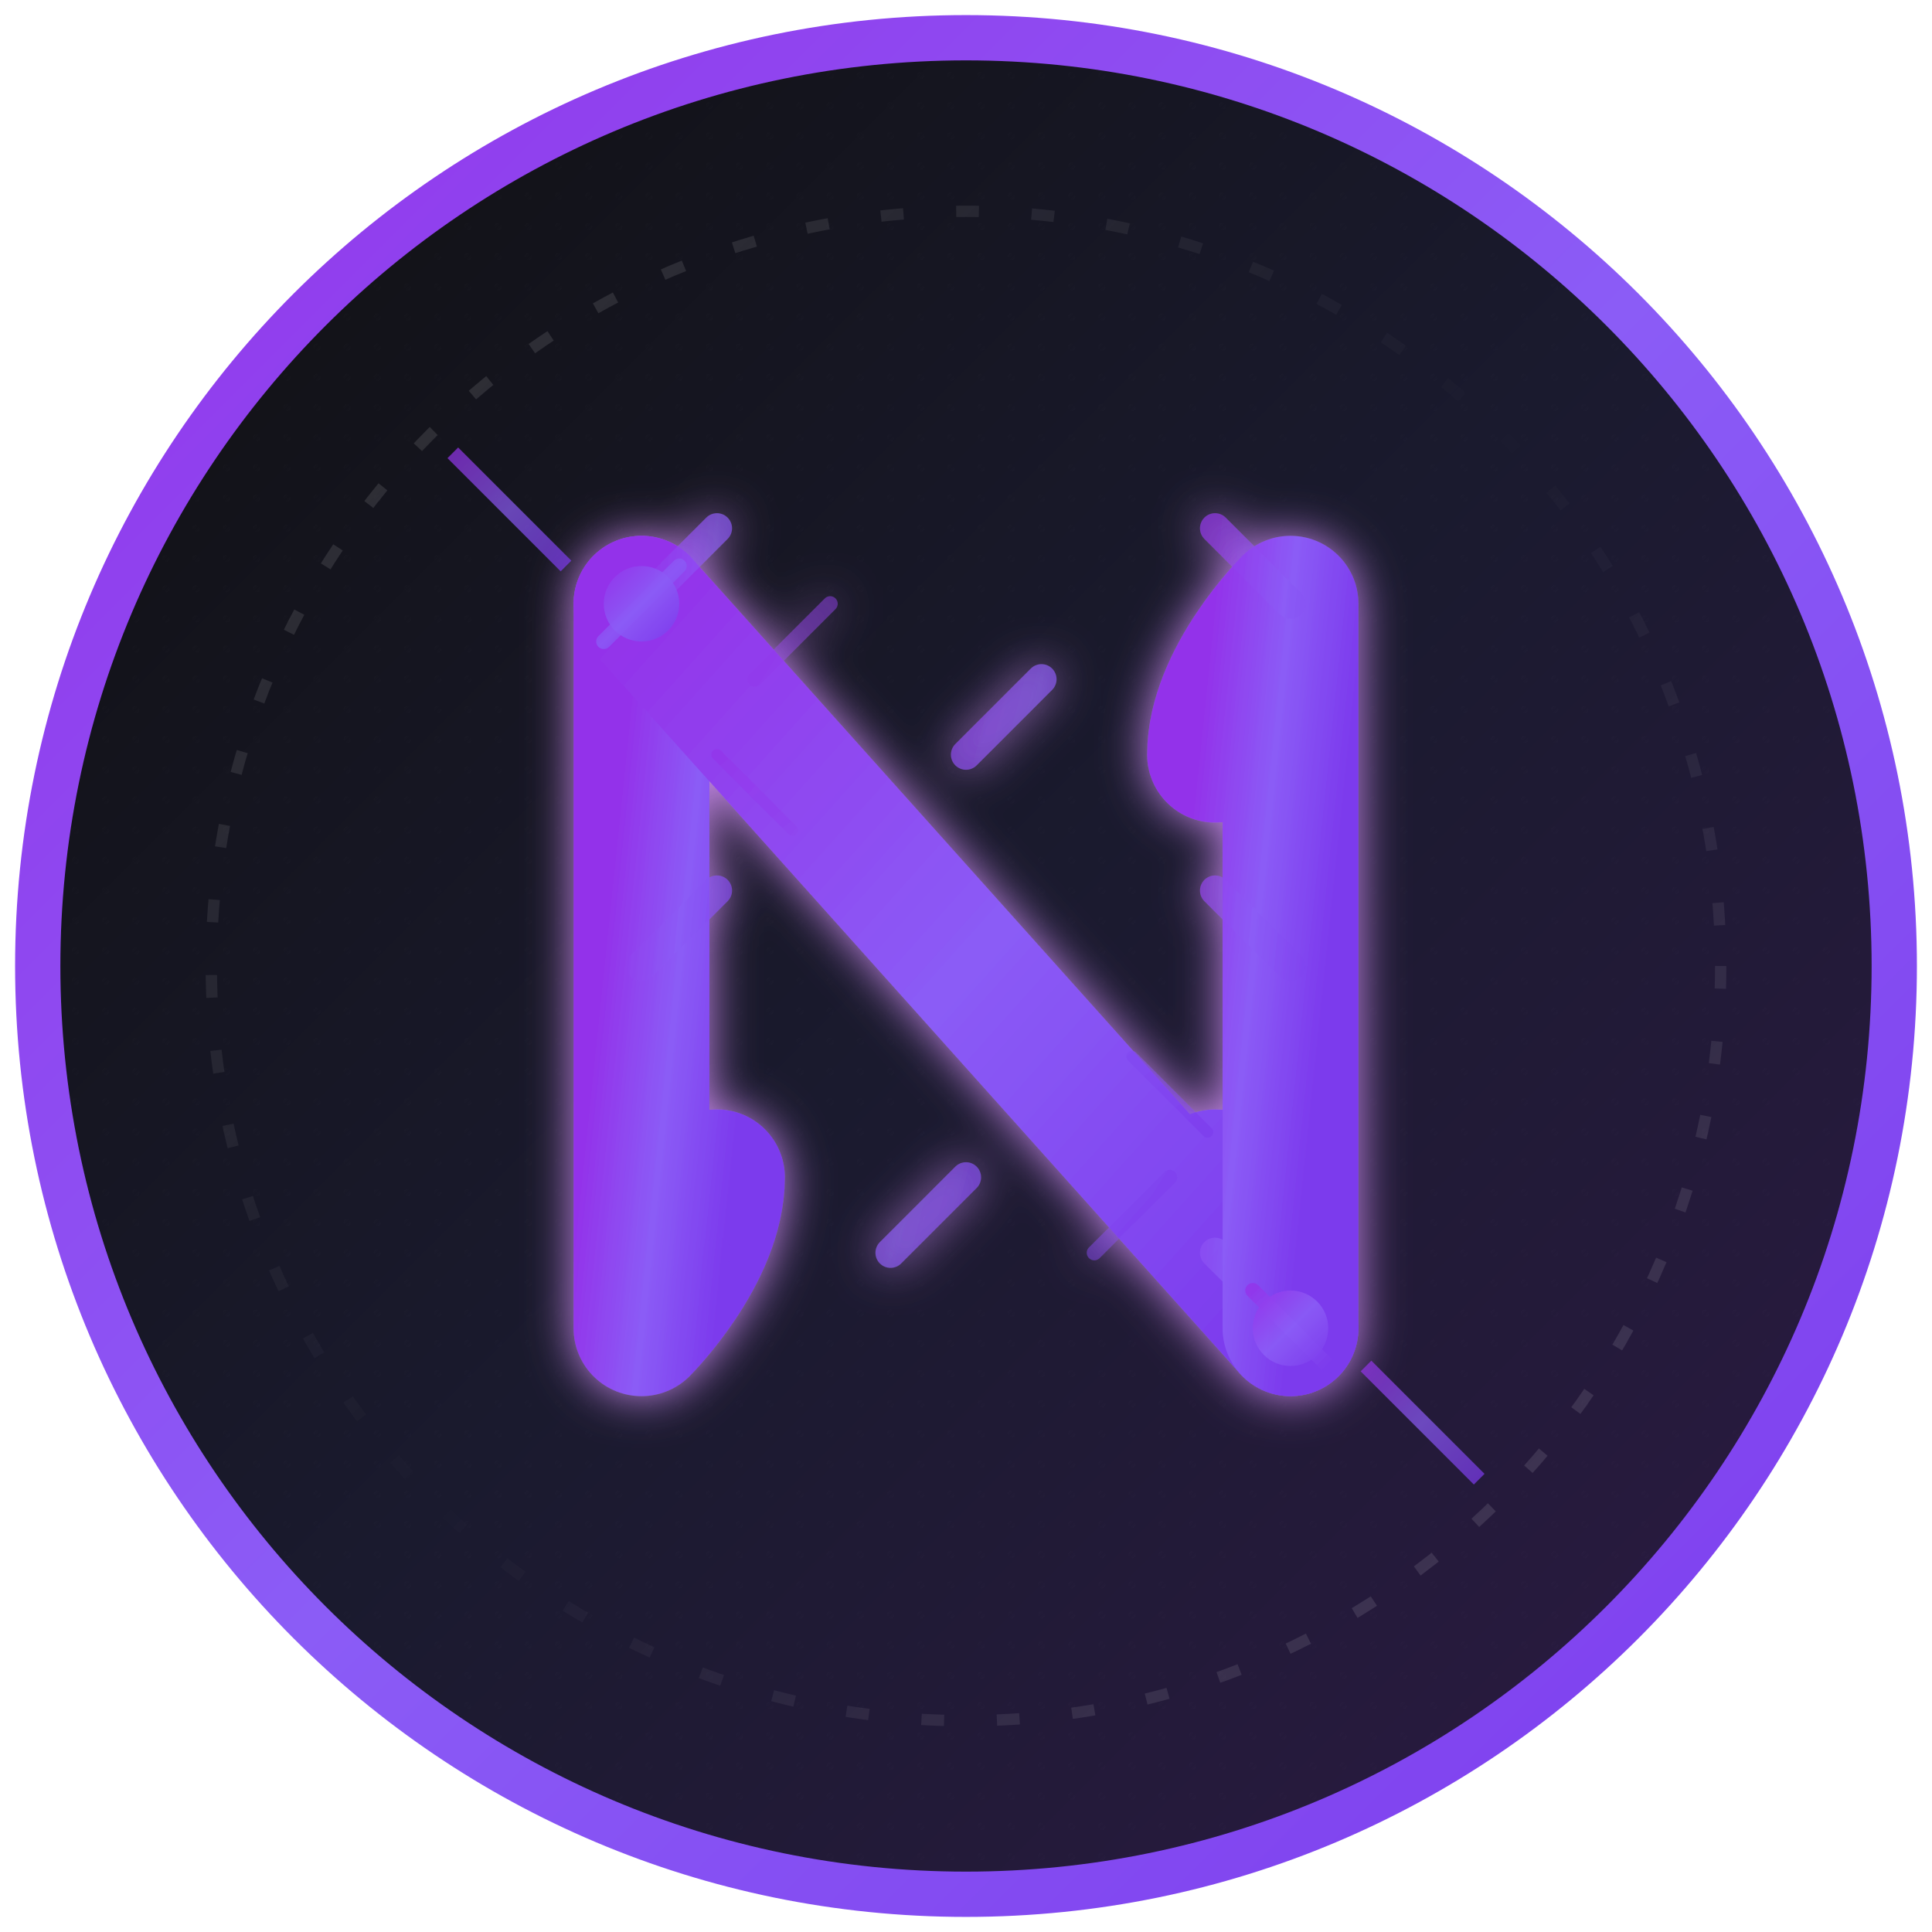
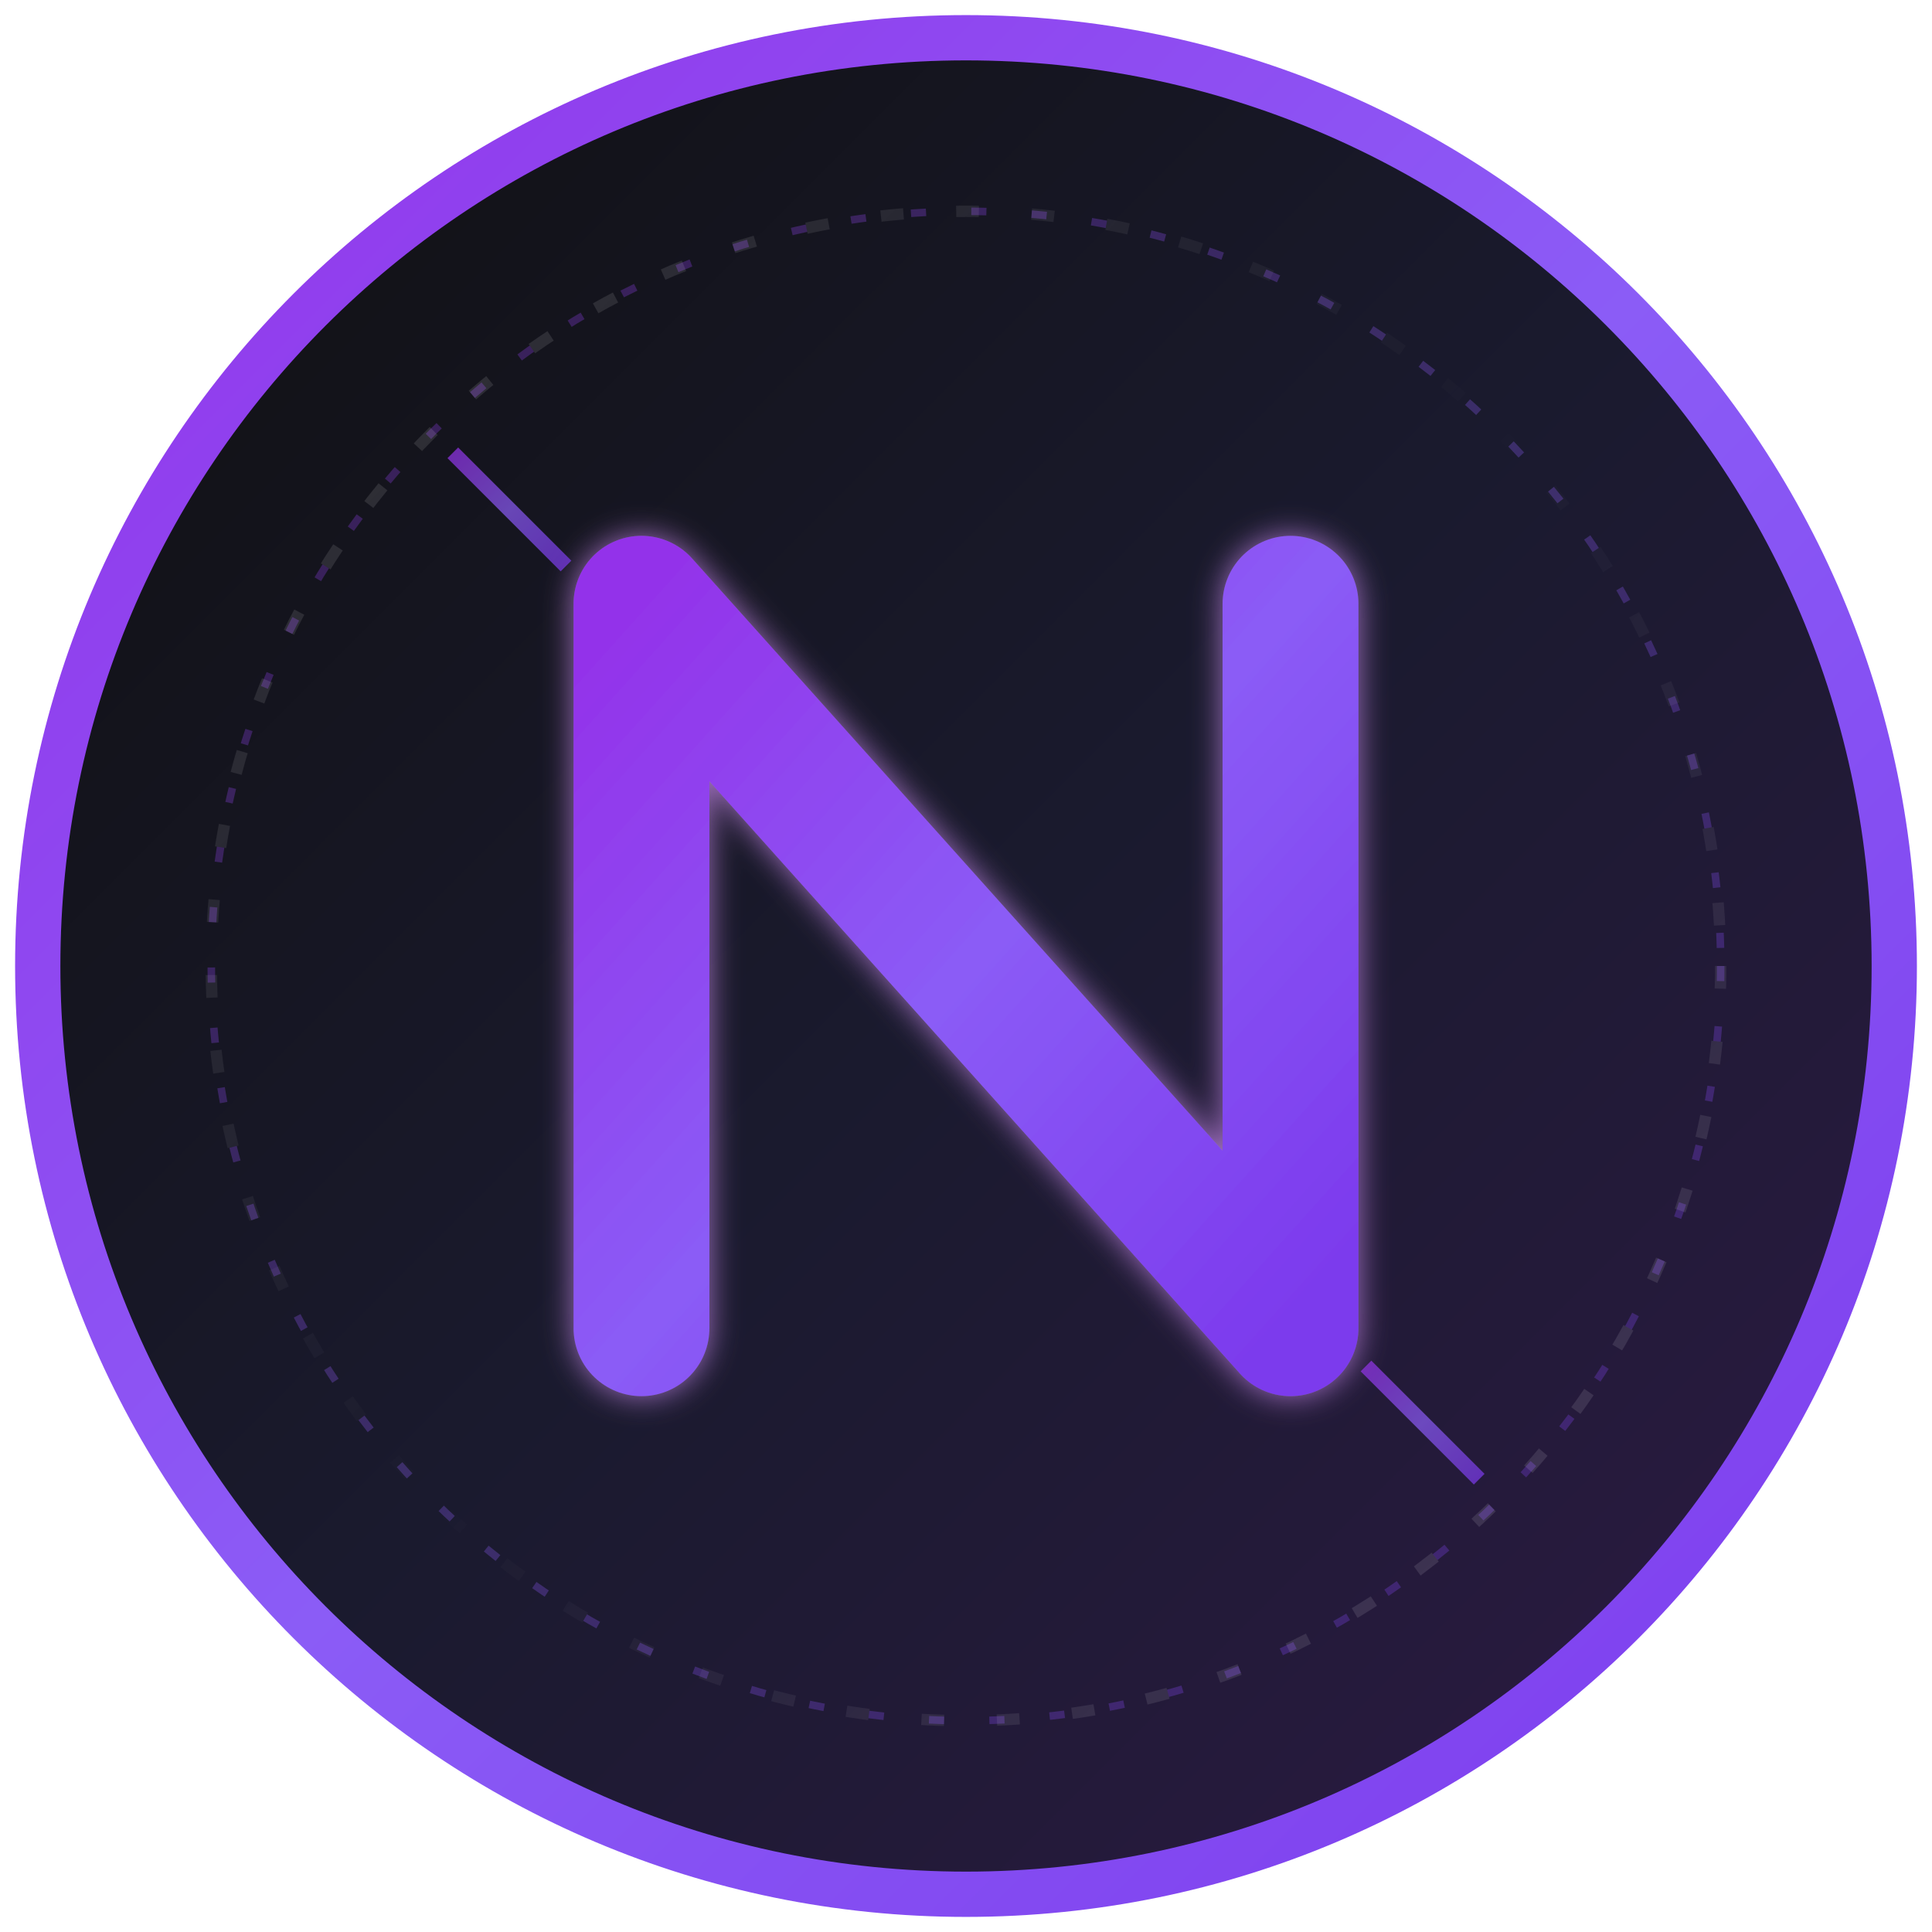
<svg xmlns="http://www.w3.org/2000/svg" width="512" height="512" viewBox="0 0 512 512" fill="none">
  <defs>
    <linearGradient id="bgGradient" x1="0%" y1="0%" x2="100%" y2="100%">
      <stop offset="0%" style="stop-color:#0f0f0f" />
      <stop offset="50%" style="stop-color:#1a1a2e" />
      <stop offset="100%" style="stop-color:#2d1a45" />
    </linearGradient>
    <linearGradient id="nGradient" x1="0%" y1="0%" x2="100%" y2="100%">
      <stop offset="0%" style="stop-color:#9333ea" />
      <stop offset="50%" style="stop-color:#8b5cf6" />
      <stop offset="100%" style="stop-color:#7c3aed" />
    </linearGradient>
    <filter id="glow" x="-50%" y="-50%" width="200%" height="200%">
-       <feGaussianBlur in="SourceGraphic" stdDeviation="6" result="blur" />
-       <feColorMatrix in="blur" type="matrix" values="0 0 0 0 0.7   0 0 0 0 0.3   0 0 0 0 1  0 0 0 0.9 0" />
+       <feGaussianBlur in="SourceGraphic" stdDeviation="4" result="blur" />
+       <feColorMatrix in="blur" type="matrix" values="0 0 0 0 0.7   0 0 0 0 0.3   0 0 0 0 1  0 0 0 0.7 0" />
      <feMerge>
        <feMergeNode />
        <feMergeNode in="SourceGraphic" />
      </feMerge>
    </filter>
    <linearGradient id="shine" x1="0%" y1="0%" x2="100%" y2="100%">
      <stop offset="0%" style="stop-color:rgba(255,255,255,0.3)" />
      <stop offset="50%" style="stop-color:rgba(255,255,255,0)" />
      <stop offset="100%" style="stop-color:rgba(255,255,255,0.3)" />
    </linearGradient>
    <pattern id="texture" x="0" y="0" width="8" height="8" patternUnits="userSpaceOnUse">
      <circle cx="4" cy="4" r="1" fill="url(#shine)" opacity="0.1" />
    </pattern>
  </defs>
  <circle cx="256" cy="256" r="246" fill="url(#bgGradient)" stroke="url(#nGradient)" stroke-width="12" />
-   <circle cx="256" cy="256" r="240" fill="url(#texture)" opacity="0.4" />
  <g filter="url(#glow)">
-     <path d="M170 160C170 160 170 352 170 352          C170 352 190 332 190 312" stroke="url(#nGradient)" stroke-width="36" stroke-linecap="round" stroke-linejoin="round" />
-     <path d="M170 160C170 160 256 256 342 352          C342 352 332 332 322 312" stroke="url(#nGradient)" stroke-width="36" stroke-linecap="round" stroke-linejoin="round" />
-     <path d="M342 352C342 352 342 160 342 160          C342 160 322 180 322 200" stroke="url(#nGradient)" stroke-width="36" stroke-linecap="round" stroke-linejoin="round" />
-     <path d="M170 160L190 140M170 256L190 236M170 352L190 332" stroke="url(#nGradient)" stroke-width="8" stroke-linecap="round" opacity="0.7" />
-     <path d="M342 160L322 140M342 256L322 236M342 352L322 332" stroke="url(#nGradient)" stroke-width="8" stroke-linecap="round" opacity="0.7" />
-     <path d="M256 200L276 180M256 312L236 332" stroke="url(#nGradient)" stroke-width="8" stroke-linecap="round" opacity="0.7">
-       <animate attributeName="opacity" values="0.7;0.4;0.7" dur="2s" repeatCount="indefinite" />
-     </path>
-     <path d="M200 180L220 160M290 332L310 312" stroke="url(#nGradient)" stroke-width="4" stroke-linecap="round" opacity="0.5">
-       <animate attributeName="opacity" values="0.5;0.2;0.5" dur="3s" repeatCount="indefinite" />
-     </path>
-     <path d="M190 200L210 220M300 280L320 300" stroke="url(#nGradient)" stroke-width="3" stroke-linecap="round" opacity="0.6" />
-     <path d="M160 170C160 170 180 150 180 150" stroke="url(#nGradient)" stroke-width="4" stroke-linecap="round" opacity="0.8" />
-     <path d="M332 342C332 342 352 362 352 362" stroke="url(#nGradient)" stroke-width="4" stroke-linecap="round" opacity="0.8" />
+     <path d="M170 160V352M170 160L342 352M342 160V352" stroke="url(#nGradient)" stroke-width="36" stroke-linecap="round" stroke-linejoin="round" />
  </g>
-   <circle cx="256" cy="256" r="200" stroke="url(#shine)" stroke-width="3" stroke-dasharray="6 14" opacity="0.5" />
+   <circle cx="256" cy="256" r="200" stroke="url(#nGradient)" stroke-width="2" stroke-dasharray="4 12" opacity="0.3" />
  <path d="M120 120Q135 135 150 150" stroke="url(#nGradient)" stroke-width="4" opacity="0.7" />
  <path d="M392 392Q377 377 362 362" stroke="url(#nGradient)" stroke-width="4" opacity="0.7" />
-   <circle cx="170" cy="160" r="10" fill="url(#nGradient)" opacity="0.9">
-     <animate attributeName="opacity" values="0.9;0.6;0.9" dur="3s" repeatCount="indefinite" />
-   </circle>
-   <circle cx="342" cy="352" r="10" fill="url(#nGradient)" opacity="0.9">
-     <animate attributeName="opacity" values="0.9;0.6;0.9" dur="3s" repeatCount="indefinite" />
-   </circle>
+   <circle cx="256" cy="256" r="200" stroke="url(#shine)" stroke-width="3" stroke-dasharray="6 14" opacity="0.5" />
</svg>
